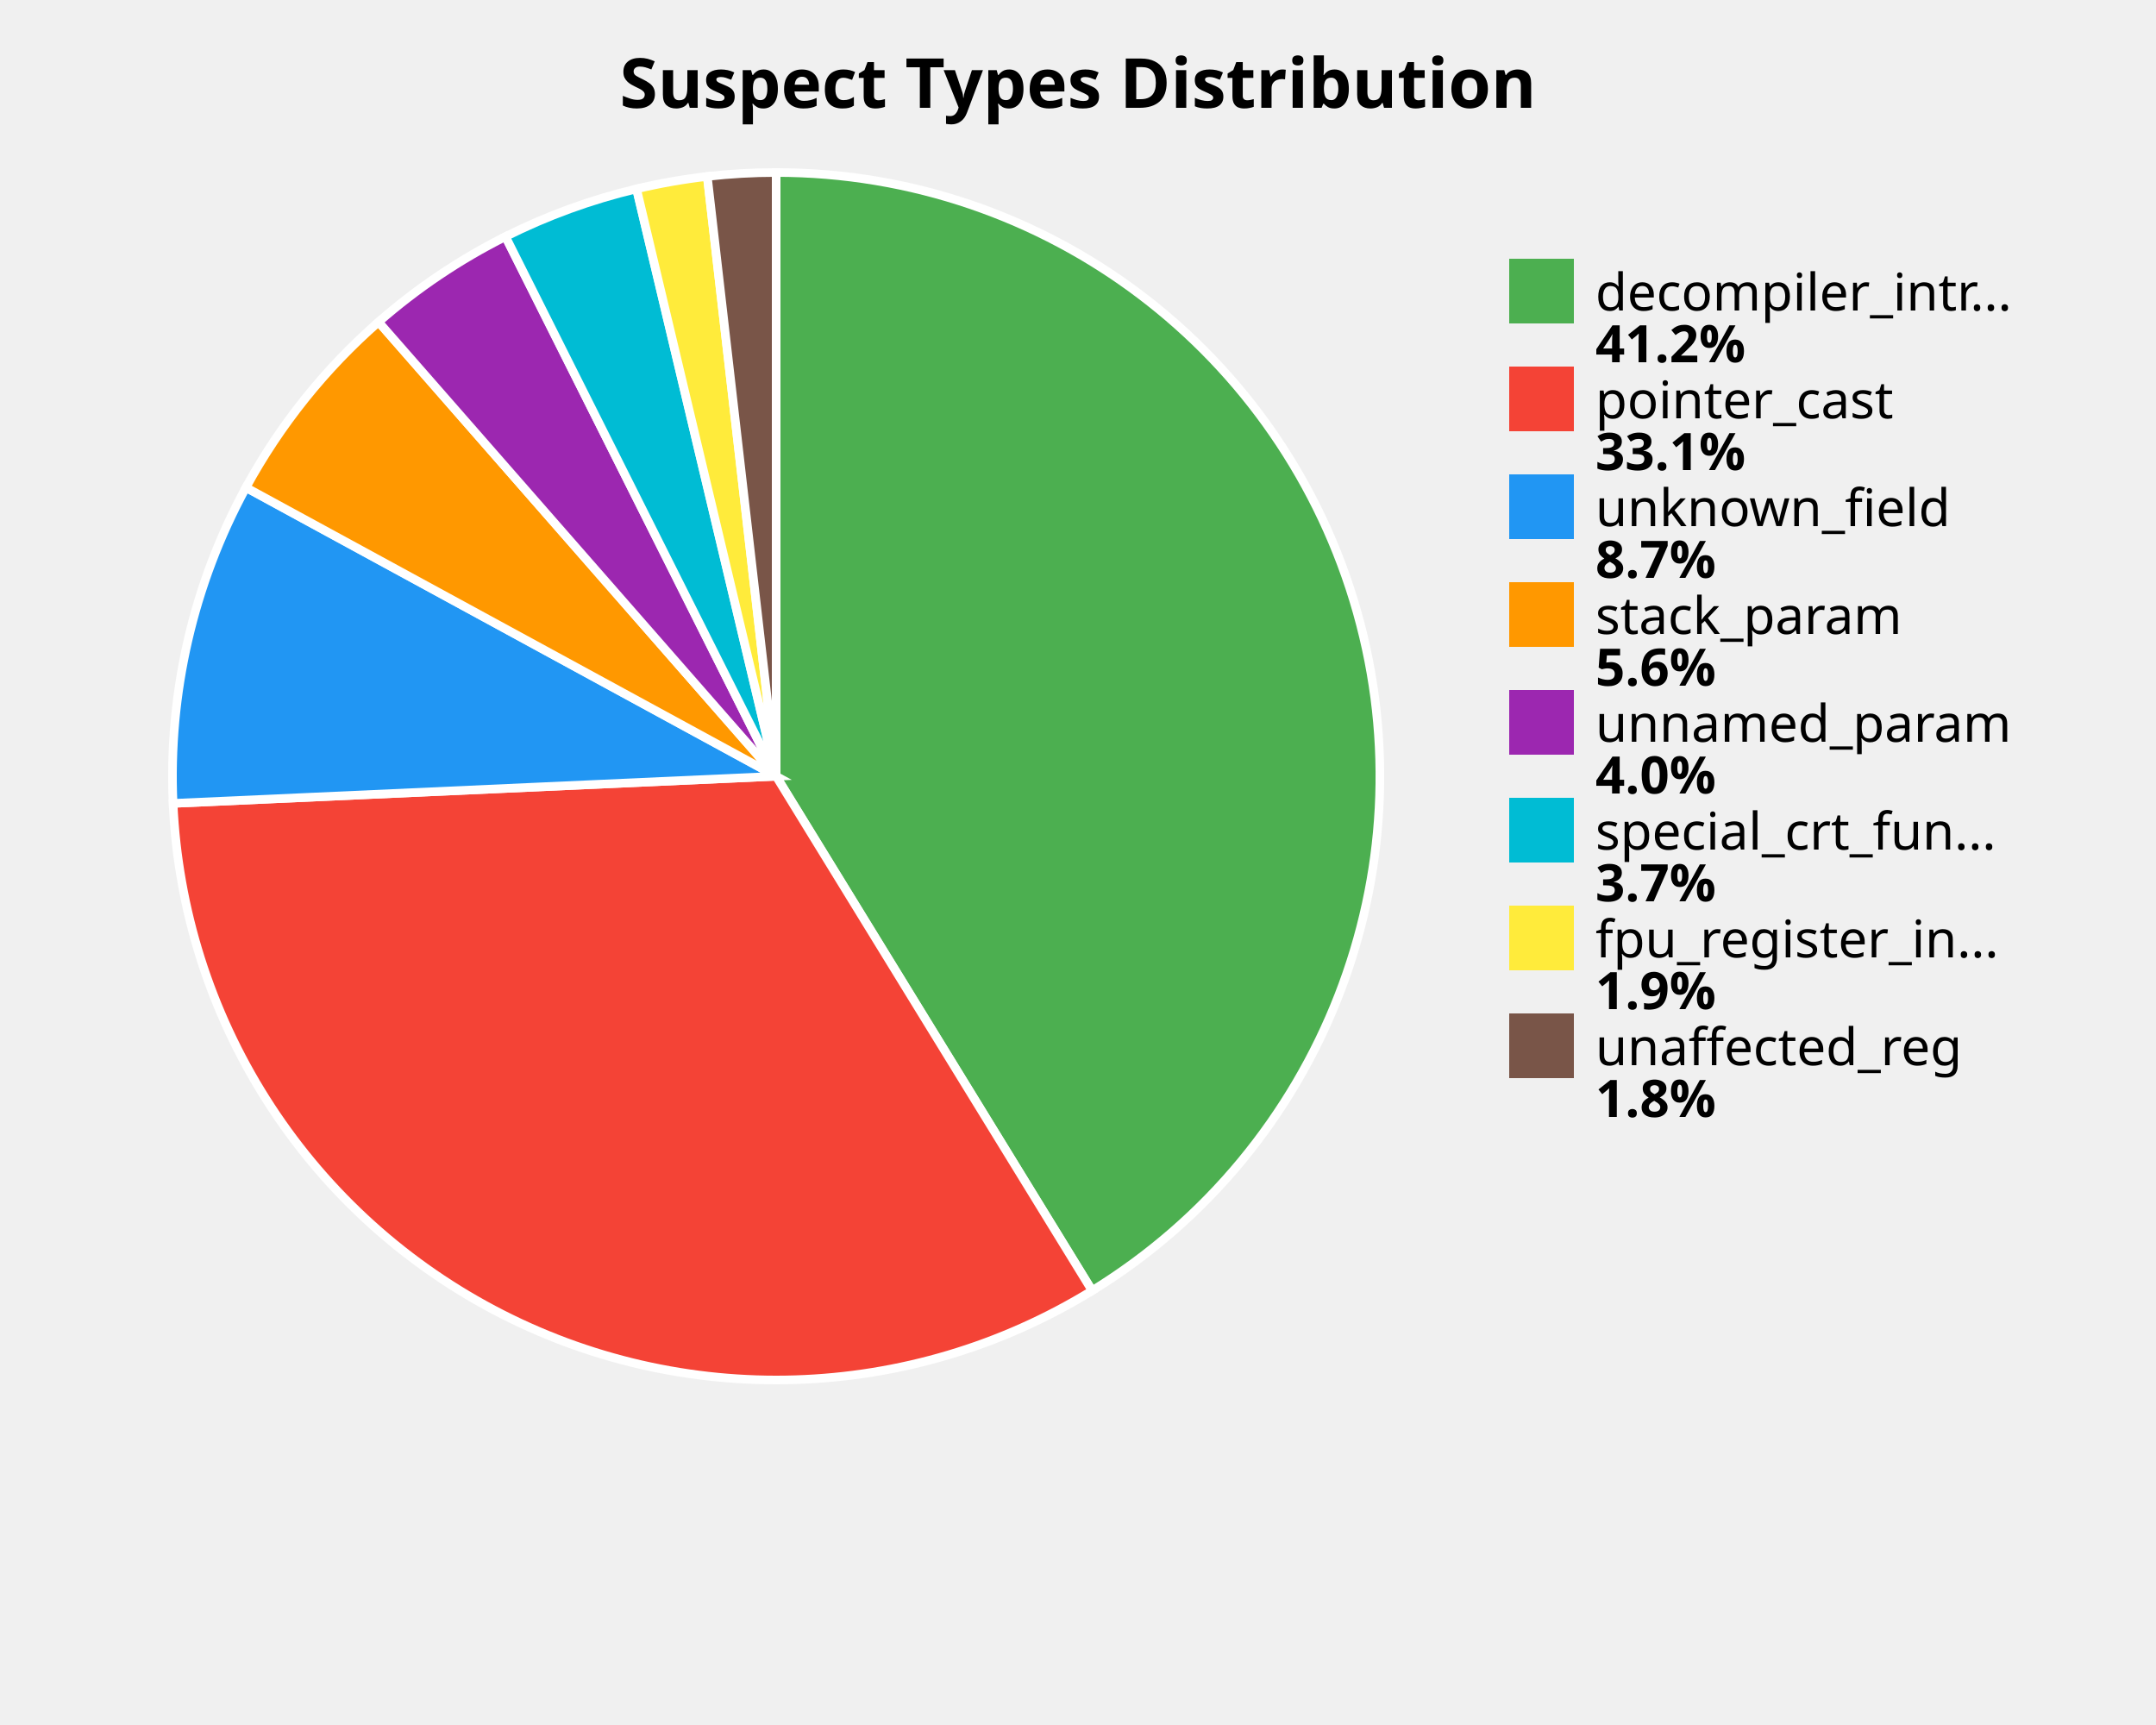
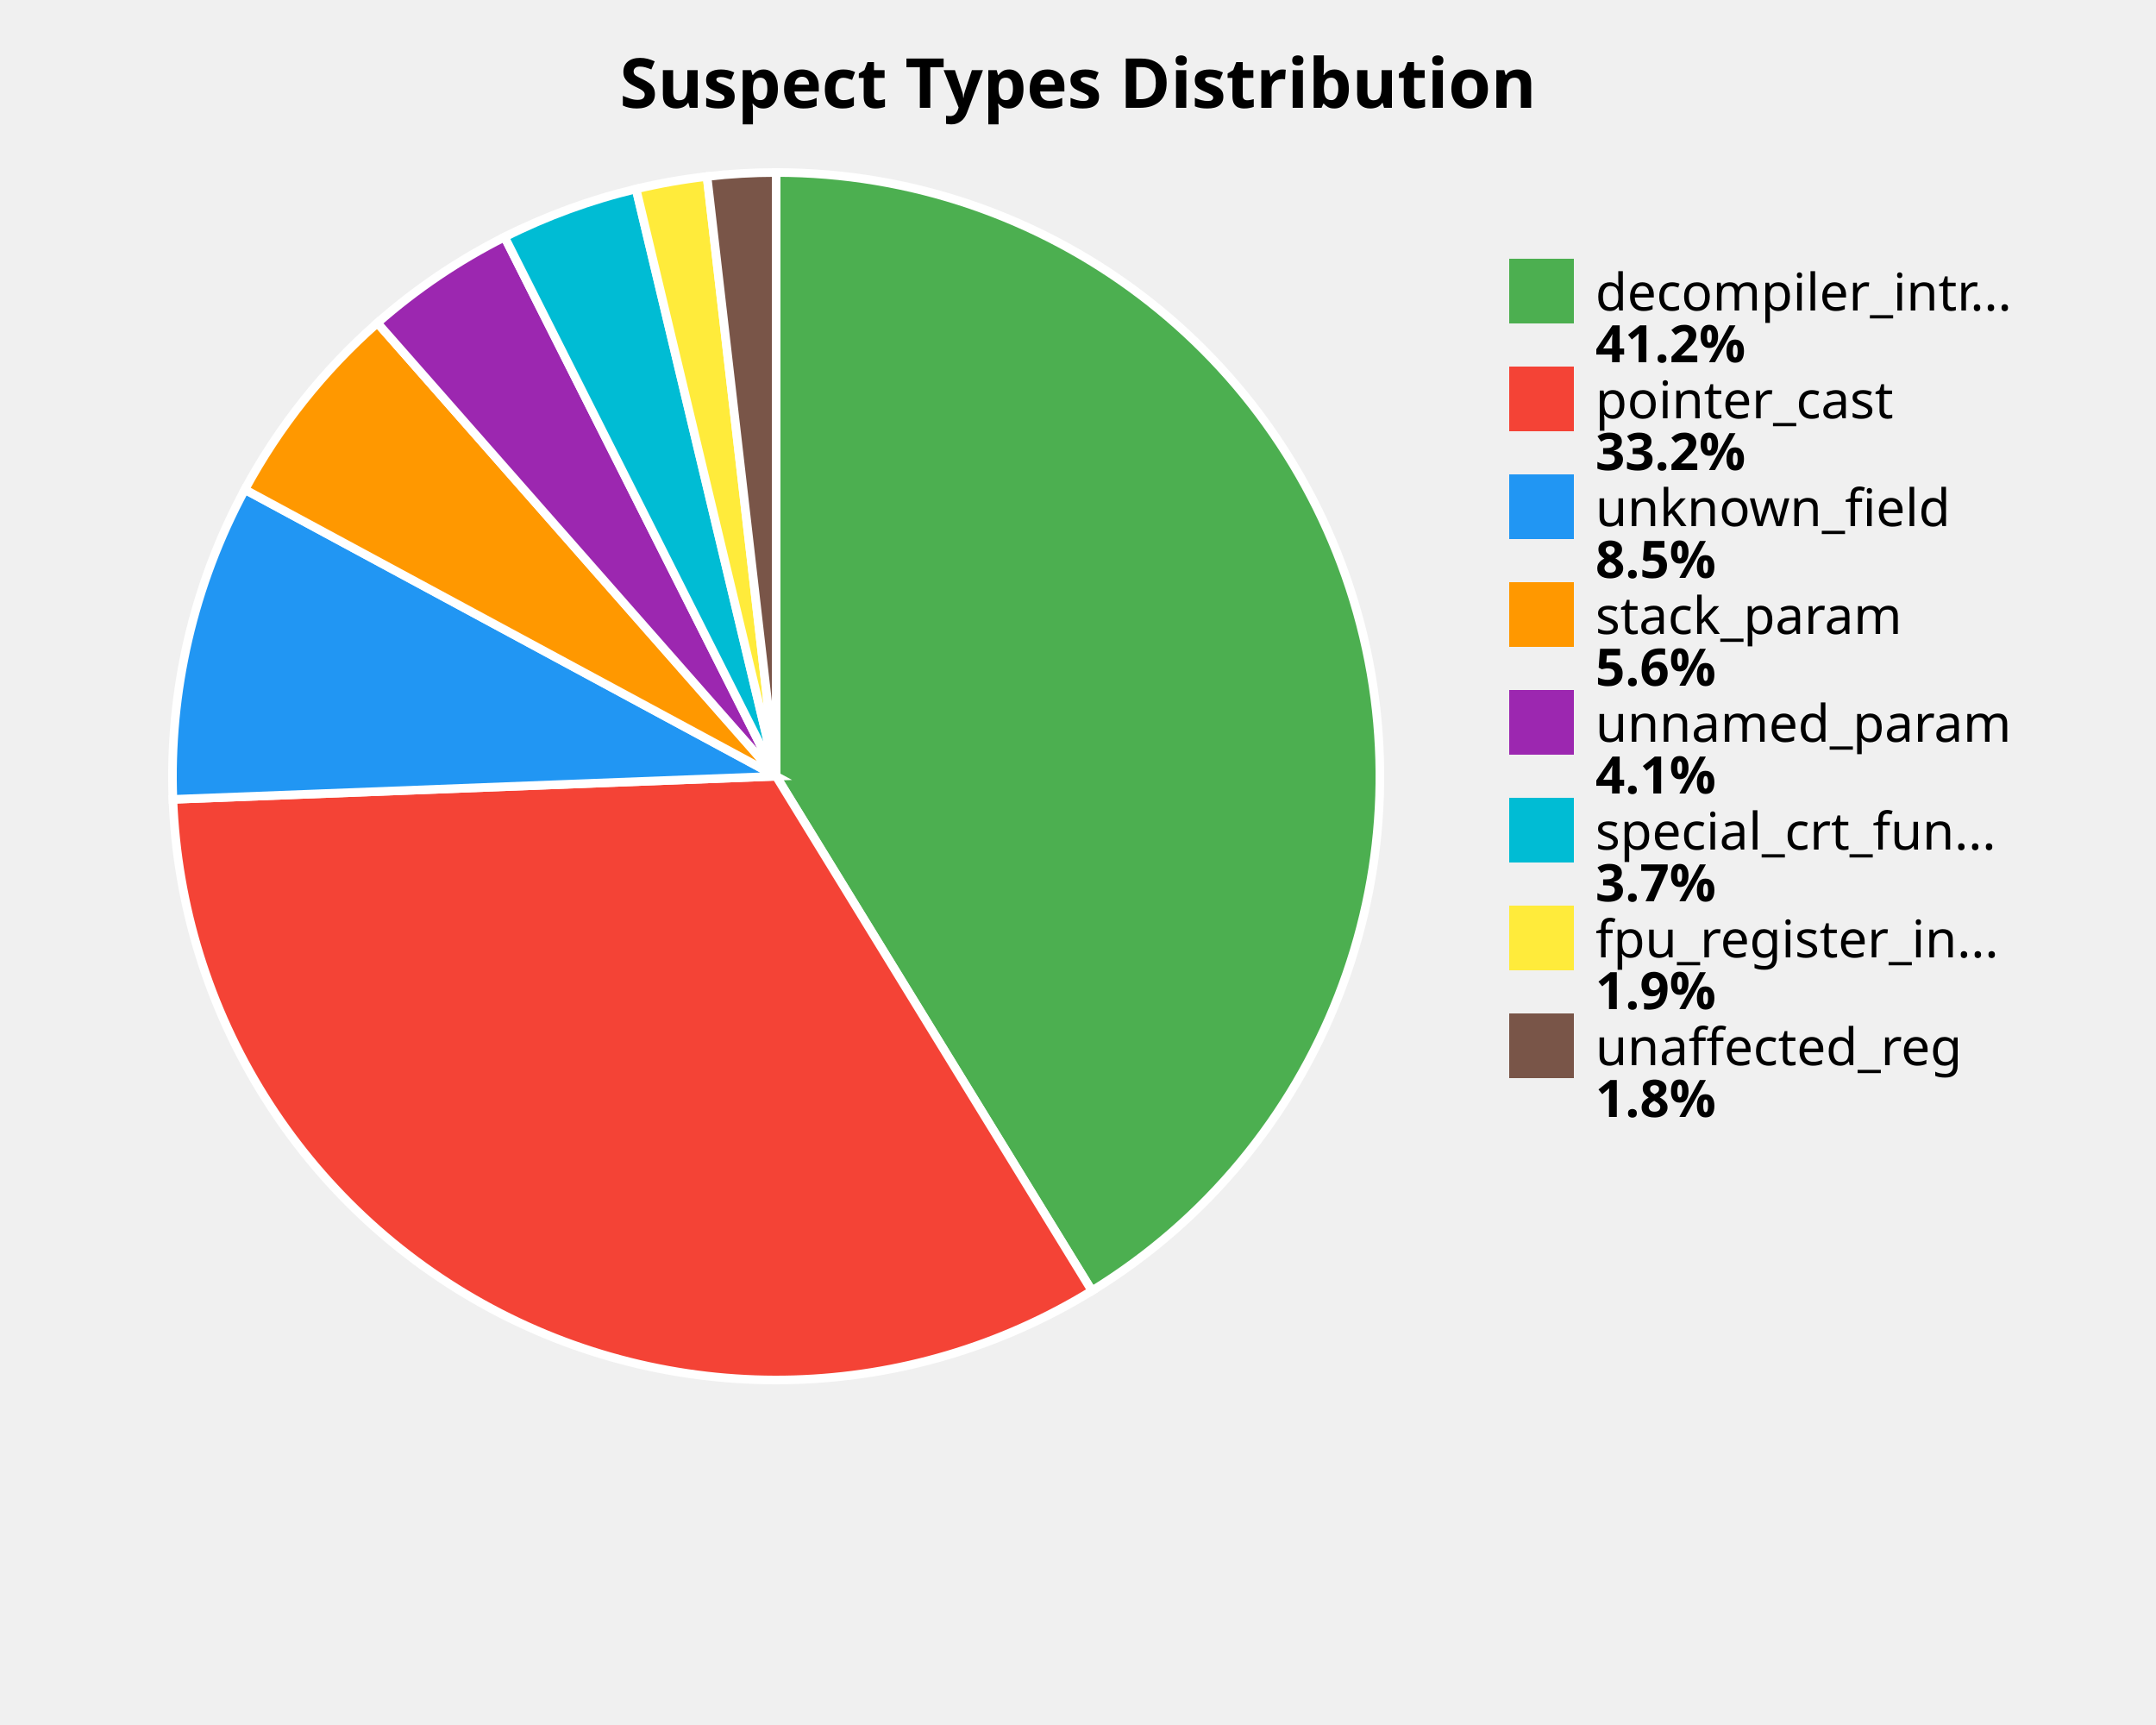
<svg xmlns="http://www.w3.org/2000/svg" width="500" height="400" viewBox="0 0 500 400">
  <style>
    .title { font: bold 16px sans-serif; }
    .label { font: 12px sans-serif; }
    .value { font: bold 12px sans-serif; }
  </style>
  <rect width="100%%" height="100%%" fill="white" />
  <text x="250" y="25" class="title" text-anchor="middle">Suspect Types Distribution</text>
-   <path d="M 180,180 L 180.00,40.00 A 140,140 0 0,1 253.28,299.29 Z" fill="#4CAF50" stroke="white" stroke-width="2" />
-   <path d="M 180,180 L 253.28,299.29 A 140,140 0 0,1 40.14,186.29 Z" fill="#F44336" stroke="white" stroke-width="2" />
-   <path d="M 180,180 L 40.14,186.29 A 140,140 0 0,1 57.04,113.05 Z" fill="#2196F3" stroke="white" stroke-width="2" />
-   <path d="M 180,180 L 57.04,113.05 A 140,140 0 0,1 87.79,74.66 Z" fill="#FF9800" stroke="white" stroke-width="2" />
-   <path d="M 180,180 L 87.79,74.66 A 140,140 0 0,1 117.23,54.86 Z" fill="#9C27B0" stroke="white" stroke-width="2" />
-   <path d="M 180,180 L 117.23,54.86 A 140,140 0 0,1 147.62,43.80 Z" fill="#00BCD4" stroke="white" stroke-width="2" />
-   <path d="M 180,180 L 147.62,43.80 A 140,140 0 0,1 164.03,40.91 Z" fill="#FFEB3B" stroke="white" stroke-width="2" />
-   <path d="M 180,180 L 164.03,40.91 A 140,140 0 0,1 180.00,40.00 Z" fill="#795548" stroke="white" stroke-width="2" />
+   <path d="M 180,180 L 180.00,40.00 A 140,140 0 0,1 253.23,299.32 Z" fill="#4CAF50" stroke="white" stroke-width="2" />
+   <path d="M 180,180 L 253.23,299.32 A 140,140 0 0,1 40.10,185.36 Z" fill="#F44336" stroke="white" stroke-width="2" />
+   <path d="M 180,180 L 40.10,185.36 A 140,140 0 0,1 56.79,113.52 Z" fill="#2196F3" stroke="white" stroke-width="2" />
+   <path d="M 180,180 L 56.79,113.52 A 140,140 0 0,1 87.52,74.89 Z" fill="#FF9800" stroke="white" stroke-width="2" />
+   <path d="M 180,180 L 87.52,74.89 A 140,140 0 0,1 117.02,54.96 Z" fill="#9C27B0" stroke="white" stroke-width="2" />
+   <path d="M 180,180 L 117.02,54.96 A 140,140 0 0,1 147.51,43.82 Z" fill="#00BCD4" stroke="white" stroke-width="2" />
+   <path d="M 180,180 L 147.51,43.82 A 140,140 0 0,1 163.97,40.92 Z" fill="#FFEB3B" stroke="white" stroke-width="2" />
+   <path d="M 180,180 L 163.97,40.92 A 140,140 0 0,1 180.00,40.00 Z" fill="#795548" stroke="white" stroke-width="2" />
  <rect x="350" y="60" width="15" height="15" fill="#4CAF50" />
  <text x="370" y="72" class="label">decompiler_intr...</text>
  <text x="370" y="84" class="value">41.2%</text>
  <rect x="350" y="85" width="15" height="15" fill="#F44336" />
  <text x="370" y="97" class="label">pointer_cast</text>
-   <text x="370" y="109" class="value">33.1%</text>
+   <text x="370" y="109" class="value">33.2%</text>
  <rect x="350" y="110" width="15" height="15" fill="#2196F3" />
  <text x="370" y="122" class="label">unknown_field</text>
-   <text x="370" y="134" class="value">8.7%</text>
+   <text x="370" y="134" class="value">8.5%</text>
  <rect x="350" y="135" width="15" height="15" fill="#FF9800" />
  <text x="370" y="147" class="label">stack_param</text>
  <text x="370" y="159" class="value">5.6%</text>
  <rect x="350" y="160" width="15" height="15" fill="#9C27B0" />
  <text x="370" y="172" class="label">unnamed_param</text>
-   <text x="370" y="184" class="value">4.0%</text>
+   <text x="370" y="184" class="value">4.1%</text>
  <rect x="350" y="185" width="15" height="15" fill="#00BCD4" />
  <text x="370" y="197" class="label">special_crt_fun...</text>
  <text x="370" y="209" class="value">3.7%</text>
  <rect x="350" y="210" width="15" height="15" fill="#FFEB3B" />
  <text x="370" y="222" class="label">fpu_register_in...</text>
  <text x="370" y="234" class="value">1.9%</text>
  <rect x="350" y="235" width="15" height="15" fill="#795548" />
  <text x="370" y="247" class="label">unaffected_reg</text>
  <text x="370" y="259" class="value">1.8%</text>
</svg>
